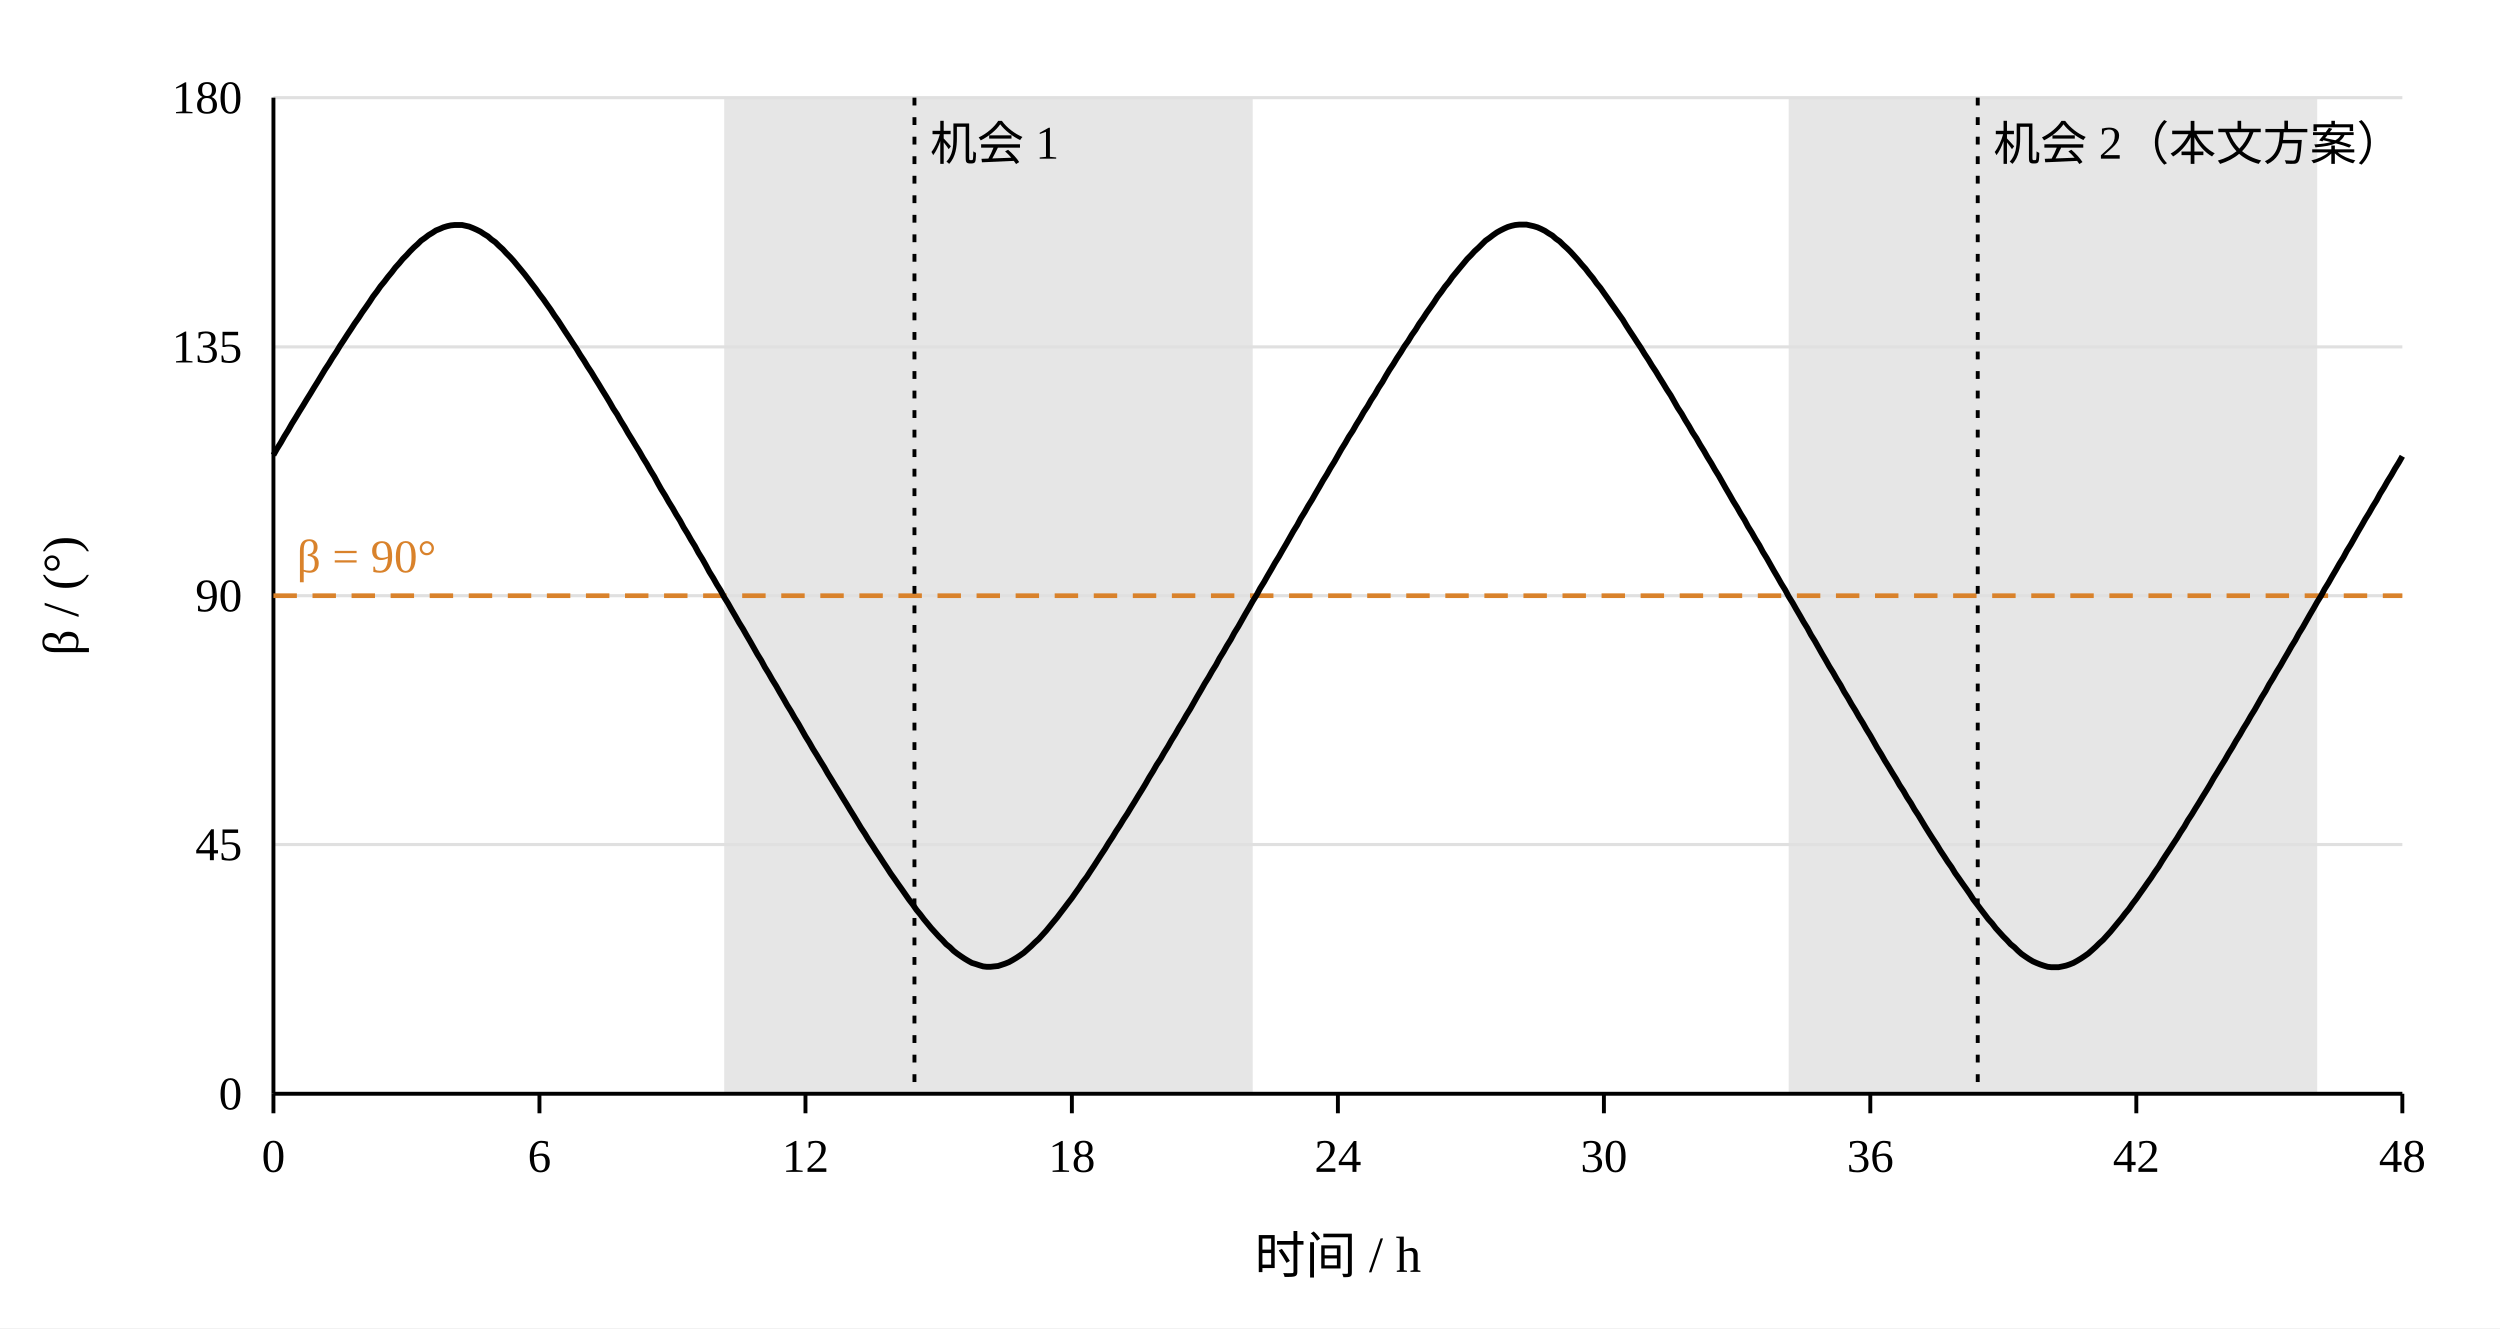
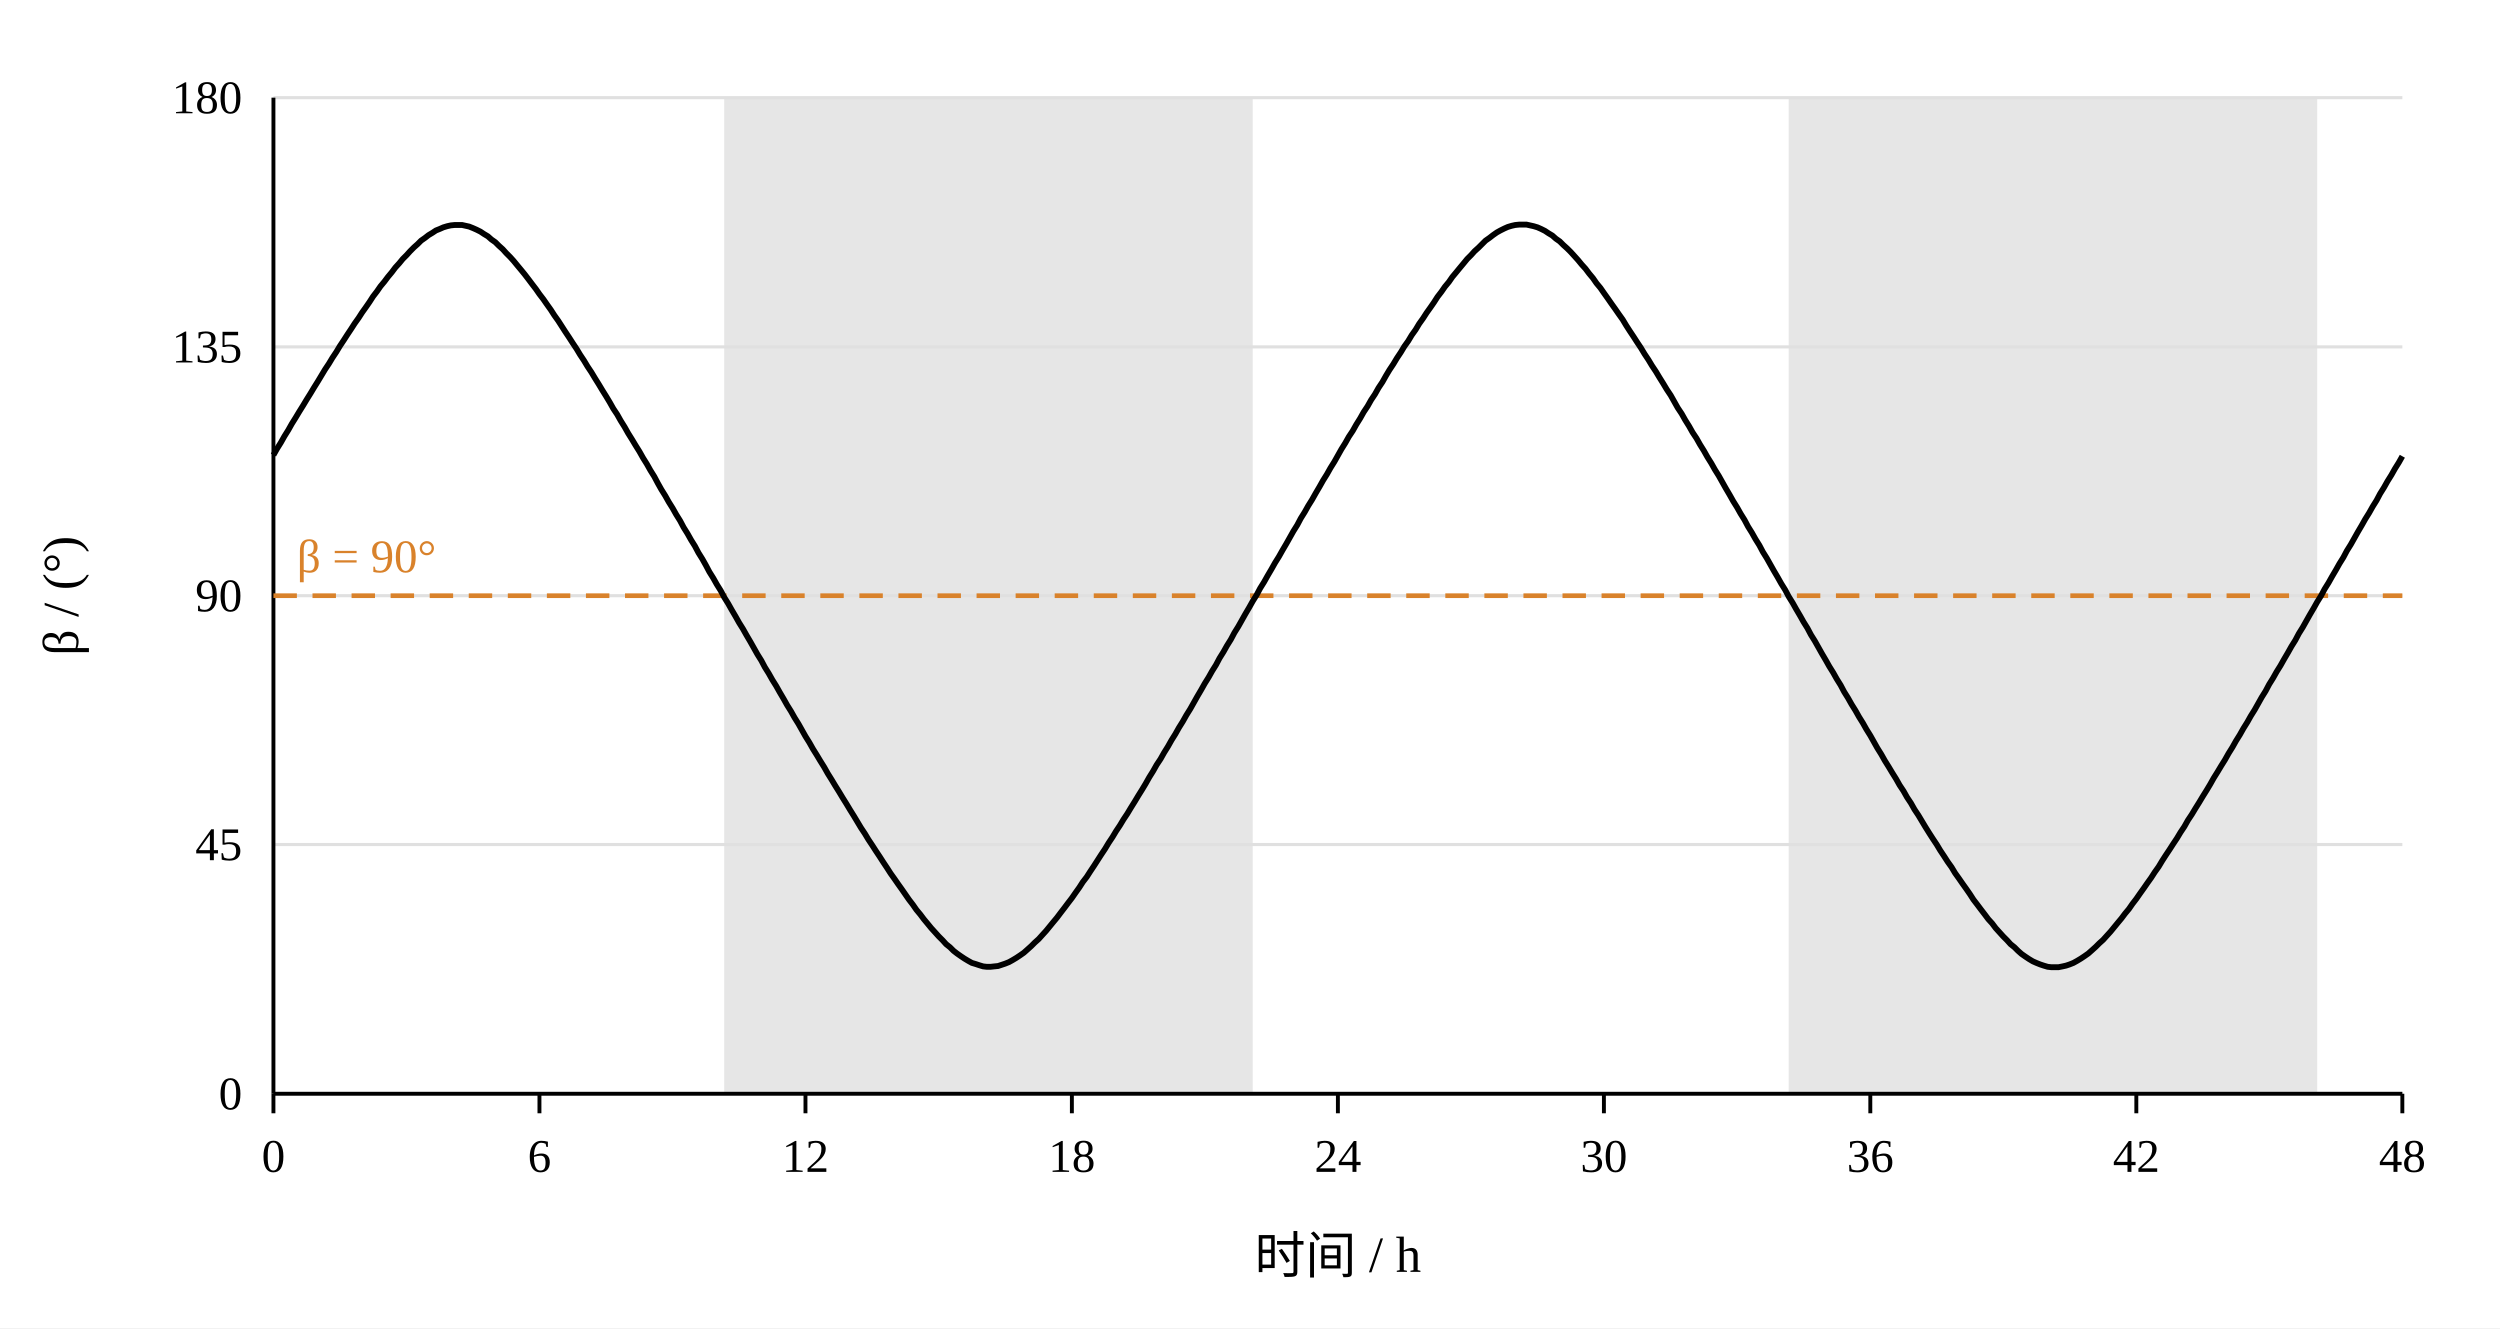
<svg xmlns="http://www.w3.org/2000/svg" width="640" height="340" viewBox="0 0 640 340">
  <rect x="0" y="0" width="640" height="340" fill="#FFFFFF" />
  <rect x="185.4" y="25" width="135.3" height="255" fill="#E6E6E6" stroke="none" />
  <rect x="457.9" y="25" width="135.3" height="255" fill="#E6E6E6" stroke="none" />
  <line x1="70.0" y1="280.0" x2="615.0" y2="280.0" stroke="#E0E0E0" stroke-width="0.8" />
  <text x="62.0" y="284.0" font-family="SimSun, Times New Roman" font-size="12" text-anchor="end" fill="#000000">0</text>
  <line x1="70.0" y1="216.2" x2="615.0" y2="216.2" stroke="#E0E0E0" stroke-width="0.8" />
  <text x="62.0" y="220.2" font-family="SimSun, Times New Roman" font-size="12" text-anchor="end" fill="#000000">45</text>
  <line x1="70.0" y1="152.5" x2="615.0" y2="152.5" stroke="#E0E0E0" stroke-width="0.8" />
  <text x="62.0" y="156.5" font-family="SimSun, Times New Roman" font-size="12" text-anchor="end" fill="#000000">90</text>
  <line x1="70.0" y1="88.8" x2="615.0" y2="88.8" stroke="#E0E0E0" stroke-width="0.8" />
  <text x="62.0" y="92.8" font-family="SimSun, Times New Roman" font-size="12" text-anchor="end" fill="#000000">135</text>
  <line x1="70.0" y1="25.0" x2="615.0" y2="25.0" stroke="#E0E0E0" stroke-width="0.8" />
  <text x="62.0" y="29.0" font-family="SimSun, Times New Roman" font-size="12" text-anchor="end" fill="#000000">180</text>
  <line x1="70.0" y1="280.0" x2="70.0" y2="285.0" stroke="#000000" stroke-width="1.0" />
  <text x="70.0" y="300.0" font-family="SimSun, Times New Roman" font-size="12" text-anchor="middle" fill="#000000">0</text>
  <line x1="138.1" y1="280.0" x2="138.1" y2="285.0" stroke="#000000" stroke-width="1.0" />
  <text x="138.1" y="300.0" font-family="SimSun, Times New Roman" font-size="12" text-anchor="middle" fill="#000000">6</text>
  <line x1="206.2" y1="280.0" x2="206.2" y2="285.0" stroke="#000000" stroke-width="1.0" />
  <text x="206.2" y="300.0" font-family="SimSun, Times New Roman" font-size="12" text-anchor="middle" fill="#000000">12</text>
  <line x1="274.4" y1="280.0" x2="274.4" y2="285.0" stroke="#000000" stroke-width="1.0" />
  <text x="274.4" y="300.0" font-family="SimSun, Times New Roman" font-size="12" text-anchor="middle" fill="#000000">18</text>
  <line x1="342.5" y1="280.0" x2="342.5" y2="285.0" stroke="#000000" stroke-width="1.0" />
  <text x="342.5" y="300.0" font-family="SimSun, Times New Roman" font-size="12" text-anchor="middle" fill="#000000">24</text>
  <line x1="410.6" y1="280.0" x2="410.6" y2="285.0" stroke="#000000" stroke-width="1.0" />
  <text x="410.6" y="300.0" font-family="SimSun, Times New Roman" font-size="12" text-anchor="middle" fill="#000000">30</text>
  <line x1="478.8" y1="280.0" x2="478.8" y2="285.0" stroke="#000000" stroke-width="1.0" />
  <text x="478.8" y="300.0" font-family="SimSun, Times New Roman" font-size="12" text-anchor="middle" fill="#000000">36</text>
  <line x1="546.9" y1="280.0" x2="546.9" y2="285.0" stroke="#000000" stroke-width="1.0" />
  <text x="546.9" y="300.0" font-family="SimSun, Times New Roman" font-size="12" text-anchor="middle" fill="#000000">42</text>
  <line x1="615.0" y1="280.0" x2="615.0" y2="285.0" stroke="#000000" stroke-width="1.0" />
  <text x="615.0" y="300.0" font-family="SimSun, Times New Roman" font-size="12" text-anchor="middle" fill="#000000">48</text>
  <line x1="70.0" y1="280.0" x2="615.0" y2="280.0" stroke="#000000" stroke-width="1.0" />
  <line x1="70.0" y1="25.0" x2="70.0" y2="280.0" stroke="#000000" stroke-width="1.0" />
  <line x1="70.0" y1="152.5" x2="615.0" y2="152.5" stroke="#D9822B" stroke-width="1.2" stroke-dasharray="6,4" />
  <text x="76.0" y="146.5" font-family="SimSun, Times New Roman" font-size="12" text-anchor="start" fill="#D9822B">β = 90°</text>
  <polyline points="70.0,116.5 70.9,114.9 71.9,113.3 72.8,111.7 73.8,110.1 74.7,108.5 75.7,106.9 76.6,105.4 77.6,103.8 78.5,102.3 79.5,100.7 80.4,99.2 81.4,97.6 82.3,96.1 83.2,94.6 84.2,93.1 85.1,91.6 86.1,90.1 87.0,88.6 88.0,87.1 88.9,85.7 89.9,84.2 90.8,82.8 91.8,81.4 92.7,80.0 93.7,78.6 94.6,77.3 95.5,75.9 96.5,74.6 97.4,73.3 98.4,72.1 99.3,70.9 100.3,69.7 101.2,68.5 102.2,67.4 103.1,66.3 104.1,65.3 105.0,64.3 106.0,63.3 106.9,62.5 107.8,61.6 108.8,60.9 109.7,60.2 110.7,59.6 111.6,59.0 112.6,58.6 113.5,58.2 114.5,57.9 115.4,57.7 116.4,57.6 117.3,57.6 118.3,57.6 119.2,57.8 120.1,58.0 121.1,58.4 122.0,58.8 123.0,59.3 123.9,59.9 124.9,60.5 125.8,61.3 126.8,62.0 127.7,62.9 128.7,63.8 129.6,64.8 130.6,65.8 131.5,66.8 132.4,67.9 133.4,69.1 134.3,70.2 135.3,71.5 136.2,72.7 137.2,74.0 138.1,75.3 139.1,76.6 140.0,77.9 141.0,79.3 141.9,80.7 142.9,82.1 143.8,83.5 144.7,84.9 145.7,86.4 146.6,87.8 147.6,89.3 148.5,90.8 149.5,92.3 150.4,93.8 151.4,95.3 152.3,96.8 153.3,98.4 154.2,99.9 155.2,101.5 156.1,103.0 157.0,104.6 158.0,106.1 158.9,107.7 159.9,109.3 160.8,110.9 161.8,112.5 162.7,114.0 163.7,115.6 164.6,117.2 165.6,118.8 166.5,120.4 167.5,122.0 168.4,123.7 169.3,125.3 170.3,126.9 171.2,128.5 172.2,130.1 173.1,131.7 174.1,133.3 175.0,135.0 176.0,136.6 176.9,138.2 177.9,139.8 178.8,141.5 179.8,143.1 180.7,144.7 181.6,146.4 182.6,148.0 183.5,149.6 184.5,151.2 185.4,152.9 186.4,154.5 187.3,156.1 188.3,157.8 189.2,159.4 190.2,161.0 191.1,162.6 192.1,164.3 193.0,165.9 193.9,167.5 194.9,169.1 195.8,170.8 196.8,172.4 197.7,174.0 198.7,175.6 199.6,177.2 200.6,178.9 201.5,180.5 202.5,182.1 203.4,183.7 204.4,185.3 205.3,186.9 206.2,188.5 207.2,190.1 208.1,191.7 209.1,193.3 210.0,194.8 211.0,196.4 211.9,198.0 212.9,199.6 213.8,201.1 214.8,202.7 215.7,204.2 216.7,205.8 217.6,207.3 218.6,208.9 219.5,210.4 220.4,211.9 221.4,213.4 222.3,214.9 223.3,216.4 224.2,217.8 225.2,219.3 226.1,220.7 227.1,222.2 228.0,223.6 229.0,225.0 229.9,226.3 230.9,227.7 231.8,229.0 232.7,230.3 233.7,231.6 234.6,232.9 235.6,234.1 236.5,235.3 237.5,236.5 238.4,237.6 239.4,238.7 240.3,239.7 241.3,240.7 242.2,241.7 243.2,242.5 244.1,243.4 245.0,244.1 246.0,244.8 246.9,245.4 247.9,246.0 248.8,246.5 249.8,246.8 250.7,247.1 251.7,247.4 252.6,247.5 253.6,247.5 254.5,247.4 255.5,247.3 256.4,247.0 257.3,246.7 258.3,246.3 259.2,245.8 260.2,245.2 261.1,244.6 262.1,243.9 263.0,243.1 264.0,242.2 264.9,241.3 265.9,240.4 266.8,239.4 267.8,238.3 268.7,237.2 269.6,236.1 270.6,234.9 271.5,233.7 272.5,232.4 273.4,231.2 274.4,229.9 275.3,228.6 276.3,227.2 277.2,225.8 278.2,224.5 279.1,223.1 280.1,221.6 281.0,220.2 281.9,218.8 282.9,217.3 283.8,215.8 284.8,214.3 285.7,212.8 286.7,211.3 287.6,209.8 288.6,208.3 289.5,206.8 290.5,205.2 291.4,203.7 292.4,202.1 293.3,200.6 294.2,199.0 295.2,197.4 296.1,195.8 297.1,194.3 298.0,192.7 299.0,191.1 299.9,189.5 300.9,187.9 301.8,186.3 302.8,184.7 303.7,183.1 304.7,181.5 305.6,179.9 306.5,178.3 307.5,176.6 308.4,175.0 309.4,173.4 310.3,171.8 311.3,170.2 312.2,168.5 313.2,166.9 314.1,165.3 315.1,163.7 316.0,162.0 317.0,160.4 317.9,158.8 318.8,157.2 319.8,155.5 320.7,153.9 321.7,152.3 322.6,150.6 323.6,149.0 324.5,147.4 325.5,145.7 326.4,144.1 327.4,142.5 328.3,140.9 329.3,139.2 330.2,137.6 331.1,136.0 332.1,134.4 333.0,132.7 334.0,131.1 334.9,129.5 335.9,127.9 336.8,126.3 337.8,124.6 338.7,123.0 339.7,121.4 340.6,119.8 341.6,118.2 342.5,116.6 343.4,115.0 344.4,113.4 345.3,111.8 346.3,110.3 347.2,108.7 348.2,107.1 349.1,105.5 350.1,104.0 351.0,102.4 352.0,100.9 352.9,99.3 353.9,97.8 354.8,96.2 355.7,94.7 356.7,93.2 357.6,91.7 358.6,90.2 359.5,88.7 360.5,87.3 361.4,85.8 362.4,84.4 363.3,82.9 364.3,81.5 365.2,80.1 366.2,78.7 367.1,77.4 368.0,76.0 369.0,74.7 369.9,73.4 370.9,72.2 371.8,70.9 372.8,69.7 373.7,68.6 374.7,67.4 375.6,66.3 376.6,65.3 377.5,64.3 378.5,63.4 379.4,62.5 380.3,61.6 381.3,60.9 382.2,60.2 383.2,59.5 384.1,59.0 385.1,58.5 386.0,58.1 387.0,57.8 387.9,57.6 388.9,57.5 389.8,57.5 390.8,57.5 391.7,57.7 392.6,57.9 393.6,58.2 394.5,58.6 395.5,59.1 396.4,59.7 397.4,60.3 398.3,61.1 399.3,61.8 400.2,62.7 401.2,63.6 402.1,64.5 403.1,65.6 404.0,66.6 404.9,67.7 405.9,68.8 406.8,70.0 407.8,71.2 408.7,72.5 409.7,73.7 410.6,75.0 411.6,76.4 412.5,77.7 413.5,79.1 414.4,80.4 415.4,81.8 416.3,83.3 417.2,84.7 418.2,86.2 419.1,87.6 420.1,89.1 421.0,90.6 422.0,92.1 422.9,93.6 423.9,95.1 424.8,96.6 425.8,98.2 426.7,99.7 427.7,101.2 428.6,102.8 429.5,104.4 430.5,105.9 431.4,107.5 432.4,109.1 433.3,110.7 434.3,112.2 435.2,113.8 436.2,115.4 437.1,117.0 438.1,118.6 439.0,120.2 440.0,121.8 440.9,123.4 441.8,125.0 442.8,126.7 443.7,128.3 444.7,129.9 445.6,131.5 446.6,133.1 447.5,134.8 448.5,136.4 449.4,138.0 450.4,139.6 451.3,141.3 452.3,142.9 453.2,144.5 454.1,146.1 455.1,147.8 456.0,149.4 457.0,151.0 457.9,152.7 458.9,154.3 459.8,155.9 460.8,157.6 461.7,159.2 462.7,160.8 463.6,162.5 464.6,164.1 465.5,165.7 466.4,167.3 467.4,169.0 468.3,170.6 469.3,172.2 470.2,173.8 471.2,175.4 472.1,177.1 473.1,178.7 474.0,180.3 475.0,181.9 475.9,183.5 476.9,185.1 477.8,186.7 478.8,188.3 479.7,189.9 480.6,191.5 481.6,193.1 482.5,194.7 483.5,196.3 484.4,197.8 485.4,199.4 486.3,201.0 487.3,202.5 488.2,204.1 489.2,205.6 490.1,207.2 491.1,208.7 492.0,210.2 492.9,211.7 493.9,213.3 494.8,214.7 495.8,216.2 496.7,217.7 497.7,219.2 498.6,220.6 499.6,222.0 500.5,223.5 501.5,224.9 502.4,226.2 503.4,227.6 504.3,228.9 505.2,230.3 506.2,231.6 507.1,232.8 508.1,234.1 509.0,235.3 510.0,236.4 510.9,237.6 511.9,238.7 512.8,239.7 513.8,240.7 514.7,241.7 515.7,242.5 516.6,243.4 517.5,244.2 518.5,244.9 519.4,245.5 520.4,246.1 521.3,246.5 522.3,246.9 523.2,247.2 524.2,247.5 525.1,247.6 526.1,247.6 527.0,247.6 528.0,247.4 528.9,247.2 529.8,246.9 530.8,246.5 531.7,246.0 532.7,245.4 533.6,244.8 534.6,244.1 535.5,243.3 536.5,242.4 537.4,241.5 538.4,240.6 539.3,239.6 540.3,238.5 541.2,237.4 542.1,236.3 543.1,235.1 544.0,233.9 545.0,232.7 545.9,231.4 546.9,230.1 547.8,228.8 548.8,227.4 549.7,226.1 550.7,224.7 551.6,223.3 552.6,221.9 553.5,220.4 554.4,219.0 555.4,217.5 556.3,216.1 557.3,214.6 558.2,213.1 559.2,211.6 560.1,210.0 561.1,208.5 562.0,207.0 563.0,205.4 563.9,203.9 564.9,202.3 565.8,200.8 566.7,199.2 567.7,197.6 568.6,196.1 569.6,194.5 570.5,192.9 571.5,191.3 572.4,189.7 573.4,188.1 574.3,186.5 575.3,184.9 576.2,183.3 577.2,181.7 578.1,180.1 579.0,178.5 580.0,176.9 580.9,175.2 581.9,173.6 582.8,172.0 583.8,170.4 584.7,168.8 585.7,167.1 586.6,165.5 587.6,163.9 588.5,162.2 589.5,160.6 590.4,159.0 591.3,157.4 592.3,155.7 593.2,154.1 594.2,152.5 595.1,150.8 596.1,149.2 597.0,147.6 598.0,145.9 598.9,144.3 599.9,142.7 600.8,141.0 601.8,139.4 602.7,137.8 603.6,136.2 604.6,134.5 605.5,132.9 606.5,131.3 607.4,129.7 608.4,128.1 609.3,126.4 610.3,124.8 611.2,123.2 612.2,121.6 613.1,120.0 614.1,118.4 615.0,116.8" fill="none" stroke="#000000" stroke-width="1.5" />
-   <line x1="234.1" y1="25.0" x2="234.1" y2="280.0" stroke="#000000" stroke-width="1.0" stroke-dasharray="2,3" />
-   <text x="238.1" y="41.0" font-family="SimSun, Times New Roman" font-size="12" text-anchor="start" fill="#000000">机会 1</text>
-   <line x1="506.3" y1="25.0" x2="506.3" y2="280.0" stroke="#000000" stroke-width="1.0" stroke-dasharray="2,3" />
-   <text x="510.3" y="41.0" font-family="SimSun, Times New Roman" font-size="12" text-anchor="start" fill="#000000">机会 2（本文方案）</text>
  <text x="342.5" y="326.0" font-family="SimSun, Times New Roman" font-size="13" text-anchor="middle" fill="#000000">时间 / h</text>
  <text x="20.0" y="152.5" font-family="SimSun, Times New Roman" font-size="13" text-anchor="middle" fill="#000000" transform="rotate(-90 20.0 152.5)">β / (°)</text>
</svg>
